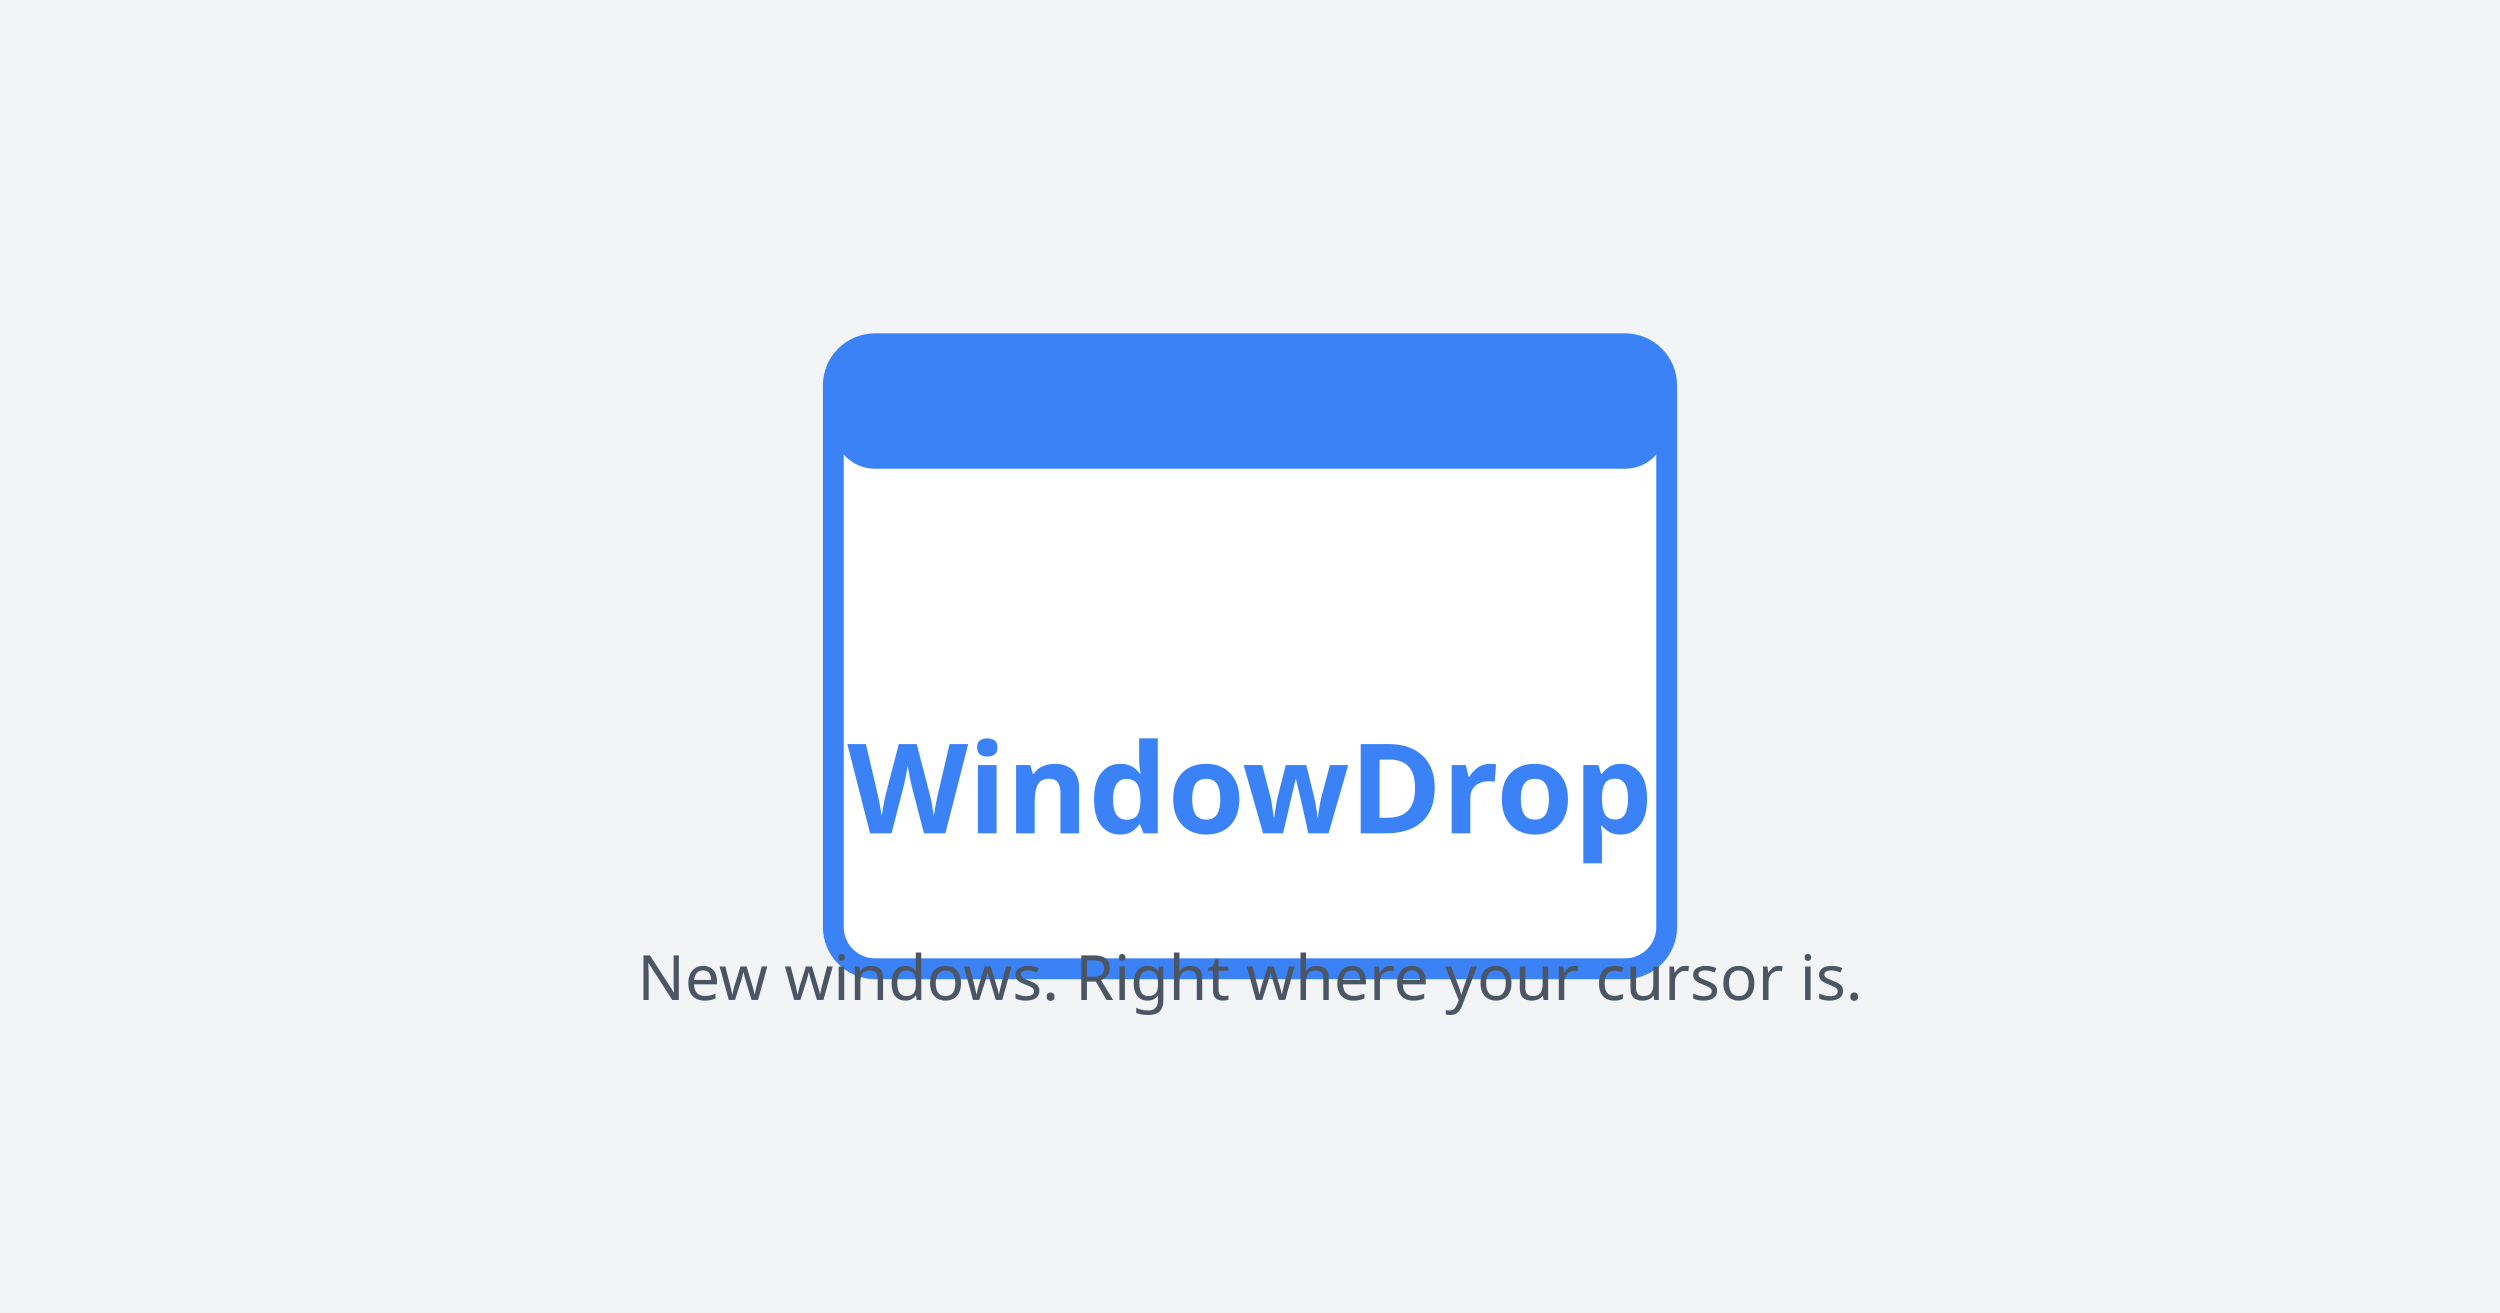
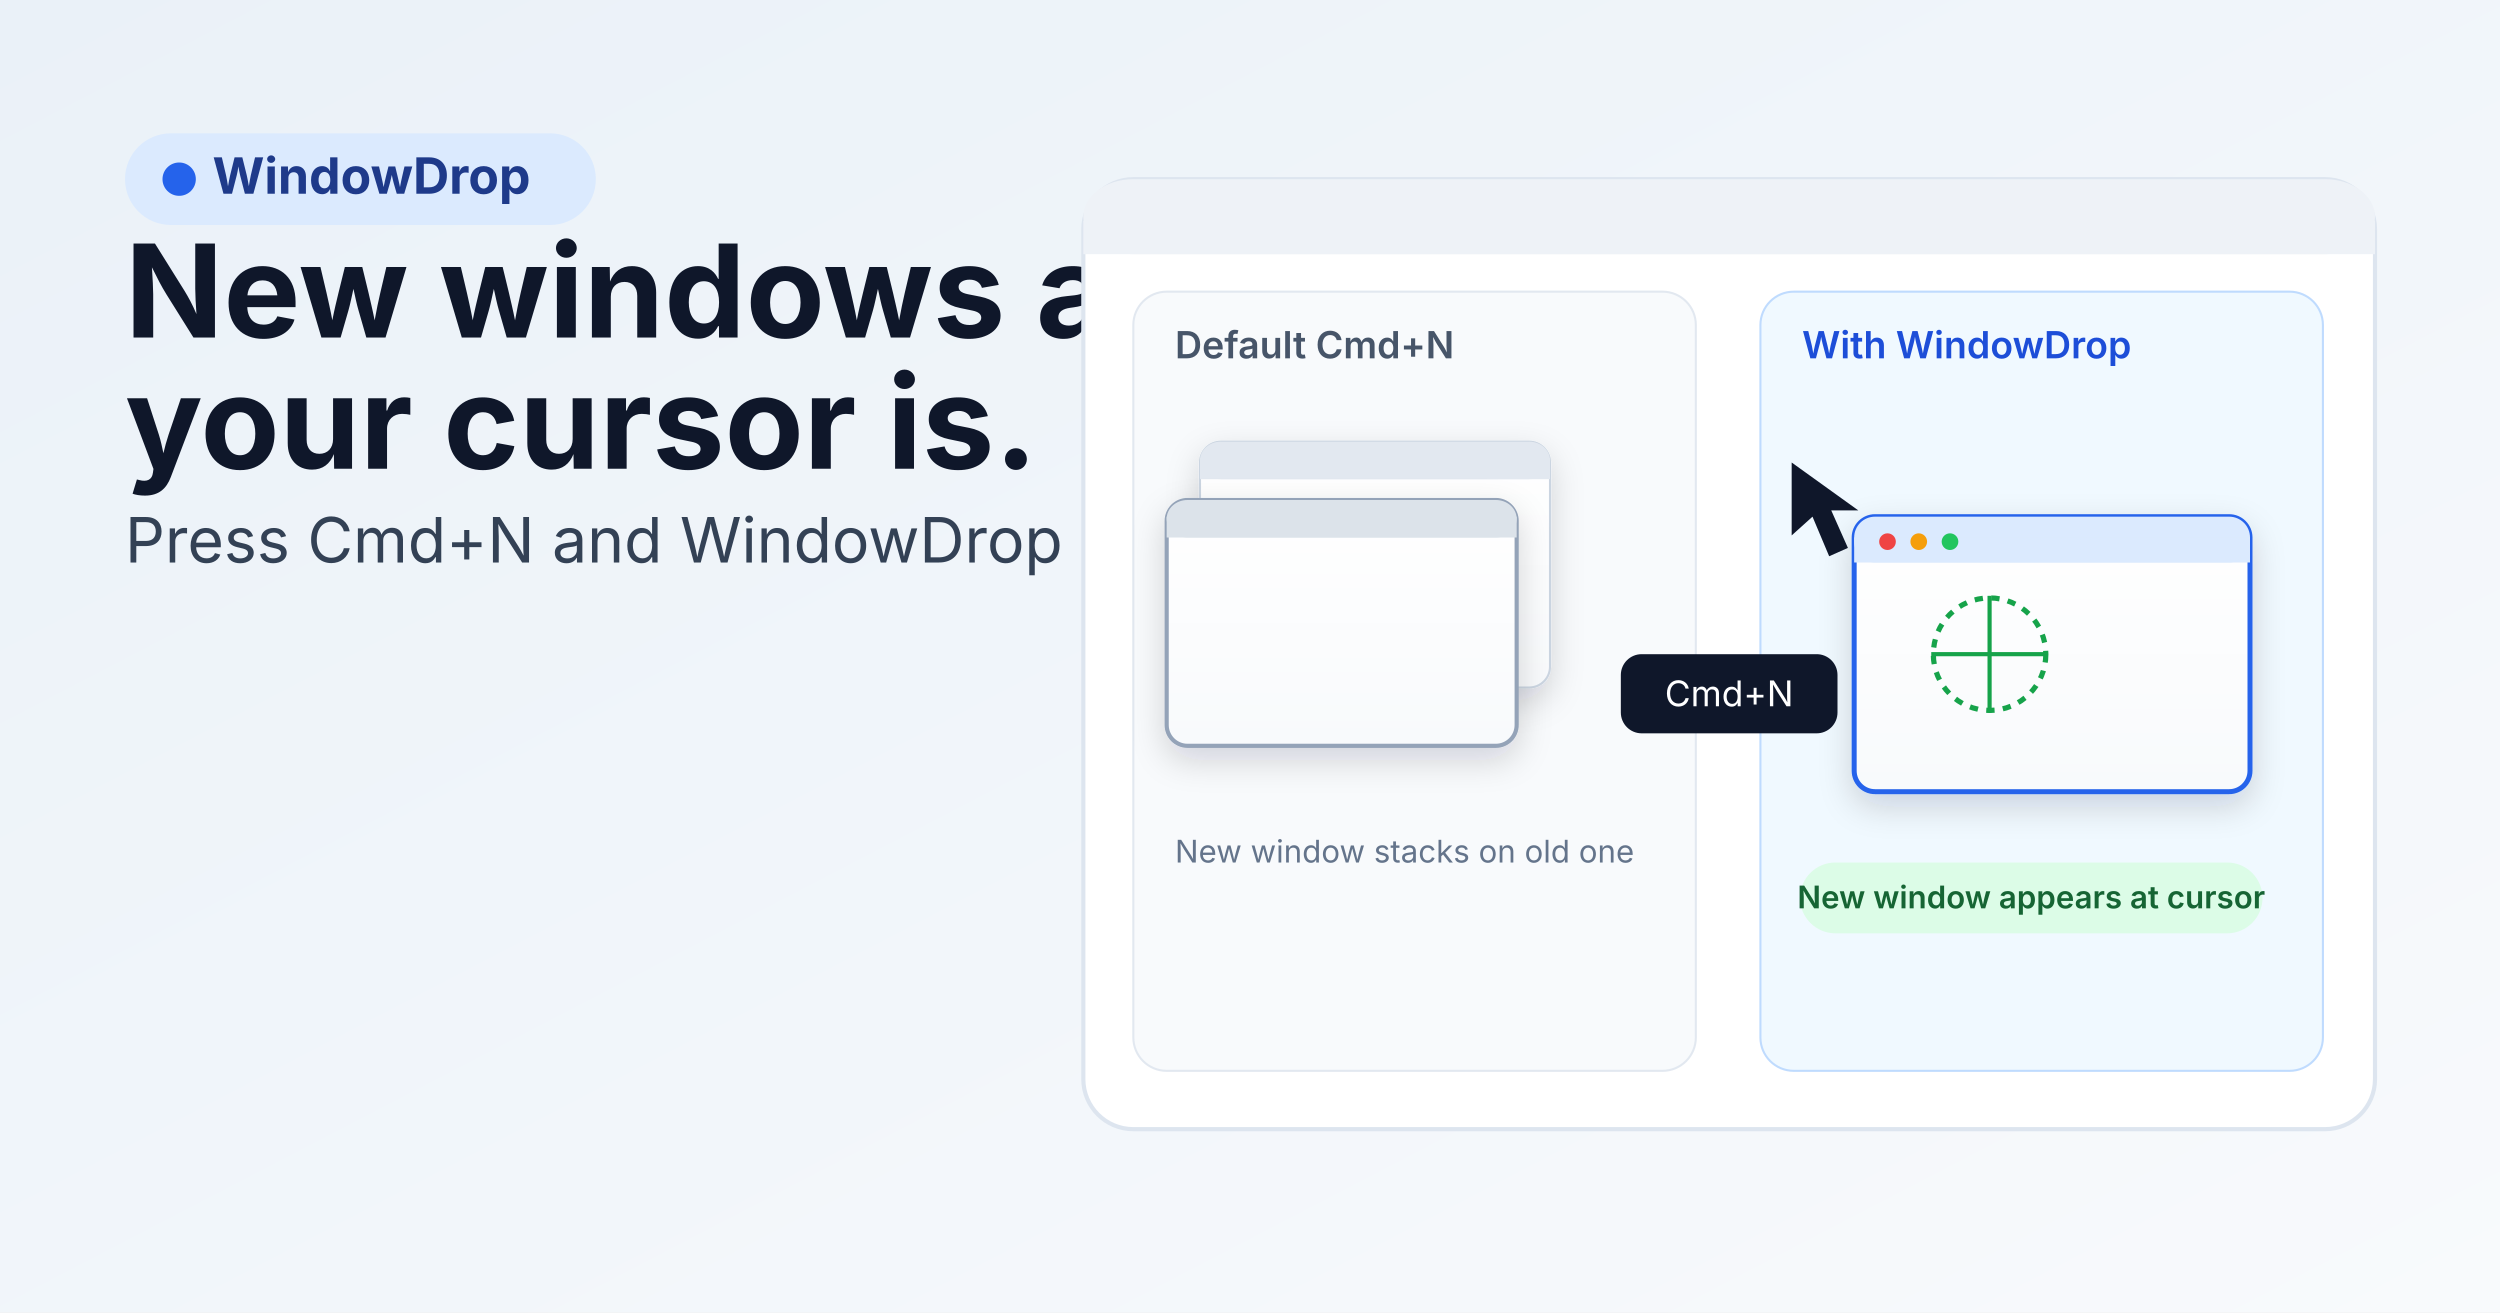
<svg xmlns="http://www.w3.org/2000/svg" width="1200" height="630" viewBox="0 0 1200 630">
-   <rect width="1200" height="630" fill="#F3F4F6" />
-   <rect x="400" y="165" width="400" height="300" rx="20" fill="white" stroke="#3B82F6" stroke-width="10" />
-   <rect x="400" y="165" width="400" height="60" rx="20" fill="#3B82F6" />
-   <text x="600" y="400" font-family="system-ui, sans-serif" font-size="60" font-weight="bold" fill="#3B82F6" text-anchor="middle">WindowDrop</text>
-   <text x="600" y="480" font-family="system-ui, sans-serif" font-size="30" fill="#4B5563" text-anchor="middle">New windows. Right where your cursor is.</text>
+   <defs>
+     <linearGradient id="bg" x1="0%" y1="0%" x2="100%" y2="100%">
+       <stop offset="0%" stop-color="#EAF1F8" />
+       <stop offset="100%" stop-color="#F8FAFC" />
+     </linearGradient>
+     <linearGradient id="windowFill" x1="0%" y1="0%" x2="0%" y2="100%">
+       <stop offset="0%" stop-color="#FFFFFF" />
+       <stop offset="100%" stop-color="#F8FAFC" />
+     </linearGradient>
+     <filter id="shadow" x="-20%" y="-20%" width="140%" height="140%">
+       <feDropShadow dx="0" dy="6" stdDeviation="8" flood-color="#0F172A" flood-opacity="0.16" />
+     </filter>
+   </defs>
+   <rect width="1200" height="630" fill="url(#bg)" />
+   <rect x="60" y="64" width="226" height="44" rx="22" fill="#DBEAFE" />
+   <circle cx="86" cy="86" r="8" fill="#2563EB" />
+   <text x="102" y="93" font-family="-apple-system, BlinkMacSystemFont, Segoe UI, sans-serif" font-size="24" font-weight="700" fill="#1E3A8A">WindowDrop</text>
+   <text x="60" y="162" font-family="-apple-system, BlinkMacSystemFont, Segoe UI, sans-serif" font-size="62" font-weight="700" fill="#0F172A">
+     New windows appear where
+   </text>
+   <text x="60" y="225" font-family="-apple-system, BlinkMacSystemFont, Segoe UI, sans-serif" font-size="62" font-weight="700" fill="#0F172A">
+     your cursor is.
+   </text>
+   <text x="60" y="270" font-family="-apple-system, BlinkMacSystemFont, Segoe UI, sans-serif" font-size="30" fill="#334155">
+     Press Cmd+N and WindowDrop places the new window under your mouse.
+   </text>
+   <g transform="translate(520 86)">
+     <rect x="0" y="0" width="620" height="456" rx="24" fill="#FFFFFF" stroke="#DDE5EF" stroke-width="2" />
+     <rect x="0" y="0" width="620" height="36" rx="24" fill="#EEF2F7" />
+     <rect x="0" y="20" width="620" height="16" fill="#EEF2F7" />
+     <rect x="24" y="54" width="270" height="374" rx="16" fill="#F8FAFC" stroke="#E2E8F0" />
+     <text x="44" y="86" font-family="-apple-system, BlinkMacSystemFont, Segoe UI, sans-serif" font-size="18" font-weight="600" fill="#475569">
+       Default Cmd+N
+     </text>
+     <g transform="translate(56 126)">
+       <rect x="0" y="0" width="168" height="118" rx="10" fill="url(#windowFill)" stroke="#CBD5E1" filter="url(#shadow)" />
+       <rect x="0" y="0" width="168" height="18" rx="10" fill="#E2E8F0" />
+       <rect x="0" y="8" width="168" height="10" fill="#E2E8F0" />
+     </g>
+     <g transform="translate(40 154)">
+       <rect x="0" y="0" width="168" height="118" rx="10" fill="url(#windowFill)" stroke="#94A3B8" stroke-width="2" filter="url(#shadow)" />
+       <rect x="0" y="0" width="168" height="18" rx="10" fill="#DCE3EA" />
+       <rect x="0" y="8" width="168" height="10" fill="#DCE3EA" />
+     </g>
+     <text x="44" y="328" font-family="-apple-system, BlinkMacSystemFont, Segoe UI, sans-serif" font-size="15" fill="#64748B">
+       New window stacks on old one
+     </text>
+     <rect x="325" y="54" width="270" height="374" rx="16" fill="#F0F9FF" stroke="#BFDBFE" />
+     <text x="345" y="86" font-family="-apple-system, BlinkMacSystemFont, Segoe UI, sans-serif" font-size="18" font-weight="600" fill="#1D4ED8">
+       With WindowDrop
+     </text>
+     <g transform="translate(370 162)">
+       <rect x="0" y="0" width="190" height="132" rx="10" fill="url(#windowFill)" stroke="#2563EB" stroke-width="2.4" filter="url(#shadow)" />
+       <rect x="0" y="0" width="190" height="22" rx="10" fill="#DBEAFE" />
+       <rect x="0" y="10" width="190" height="12" fill="#DBEAFE" />
+       <circle cx="16" cy="12" r="4" fill="#EF4444" />
+       <circle cx="31" cy="12" r="4" fill="#F59E0B" />
+       <circle cx="46" cy="12" r="4" fill="#22C55E" />
+     </g>
+     <g transform="translate(340 136)">
+       <path d="M0 0 L0 35 L10 26 L18 45 L27 41 L19 23 L32 23 Z" fill="#0F172A" />
+       <circle cx="95" cy="92" r="27" fill="none" stroke="#16A34A" stroke-width="2.5" stroke-dasharray="4 4" />
+       <line x1="67" y1="92" x2="123" y2="92" stroke="#16A34A" stroke-width="2" />
+       <line x1="95" y1="64" x2="95" y2="120" stroke="#16A34A" stroke-width="2" />
+     </g>
+     <rect x="344" y="328" width="222" height="34" rx="17" fill="#DCFCE7" />
+     <text x="455" y="350" text-anchor="middle" font-family="-apple-system, BlinkMacSystemFont, Segoe UI, sans-serif" font-size="15" font-weight="600" fill="#166534">
+       New window appears at cursor
+     </text>
+     <rect x="258" y="228" width="104" height="38" rx="10" fill="#0F172A" />
+     <text x="310" y="253" text-anchor="middle" font-family="-apple-system, BlinkMacSystemFont, Segoe UI, monospace" font-size="17" fill="#FFFFFF">
+       Cmd+N
+     </text>
+   </g>
</svg>
